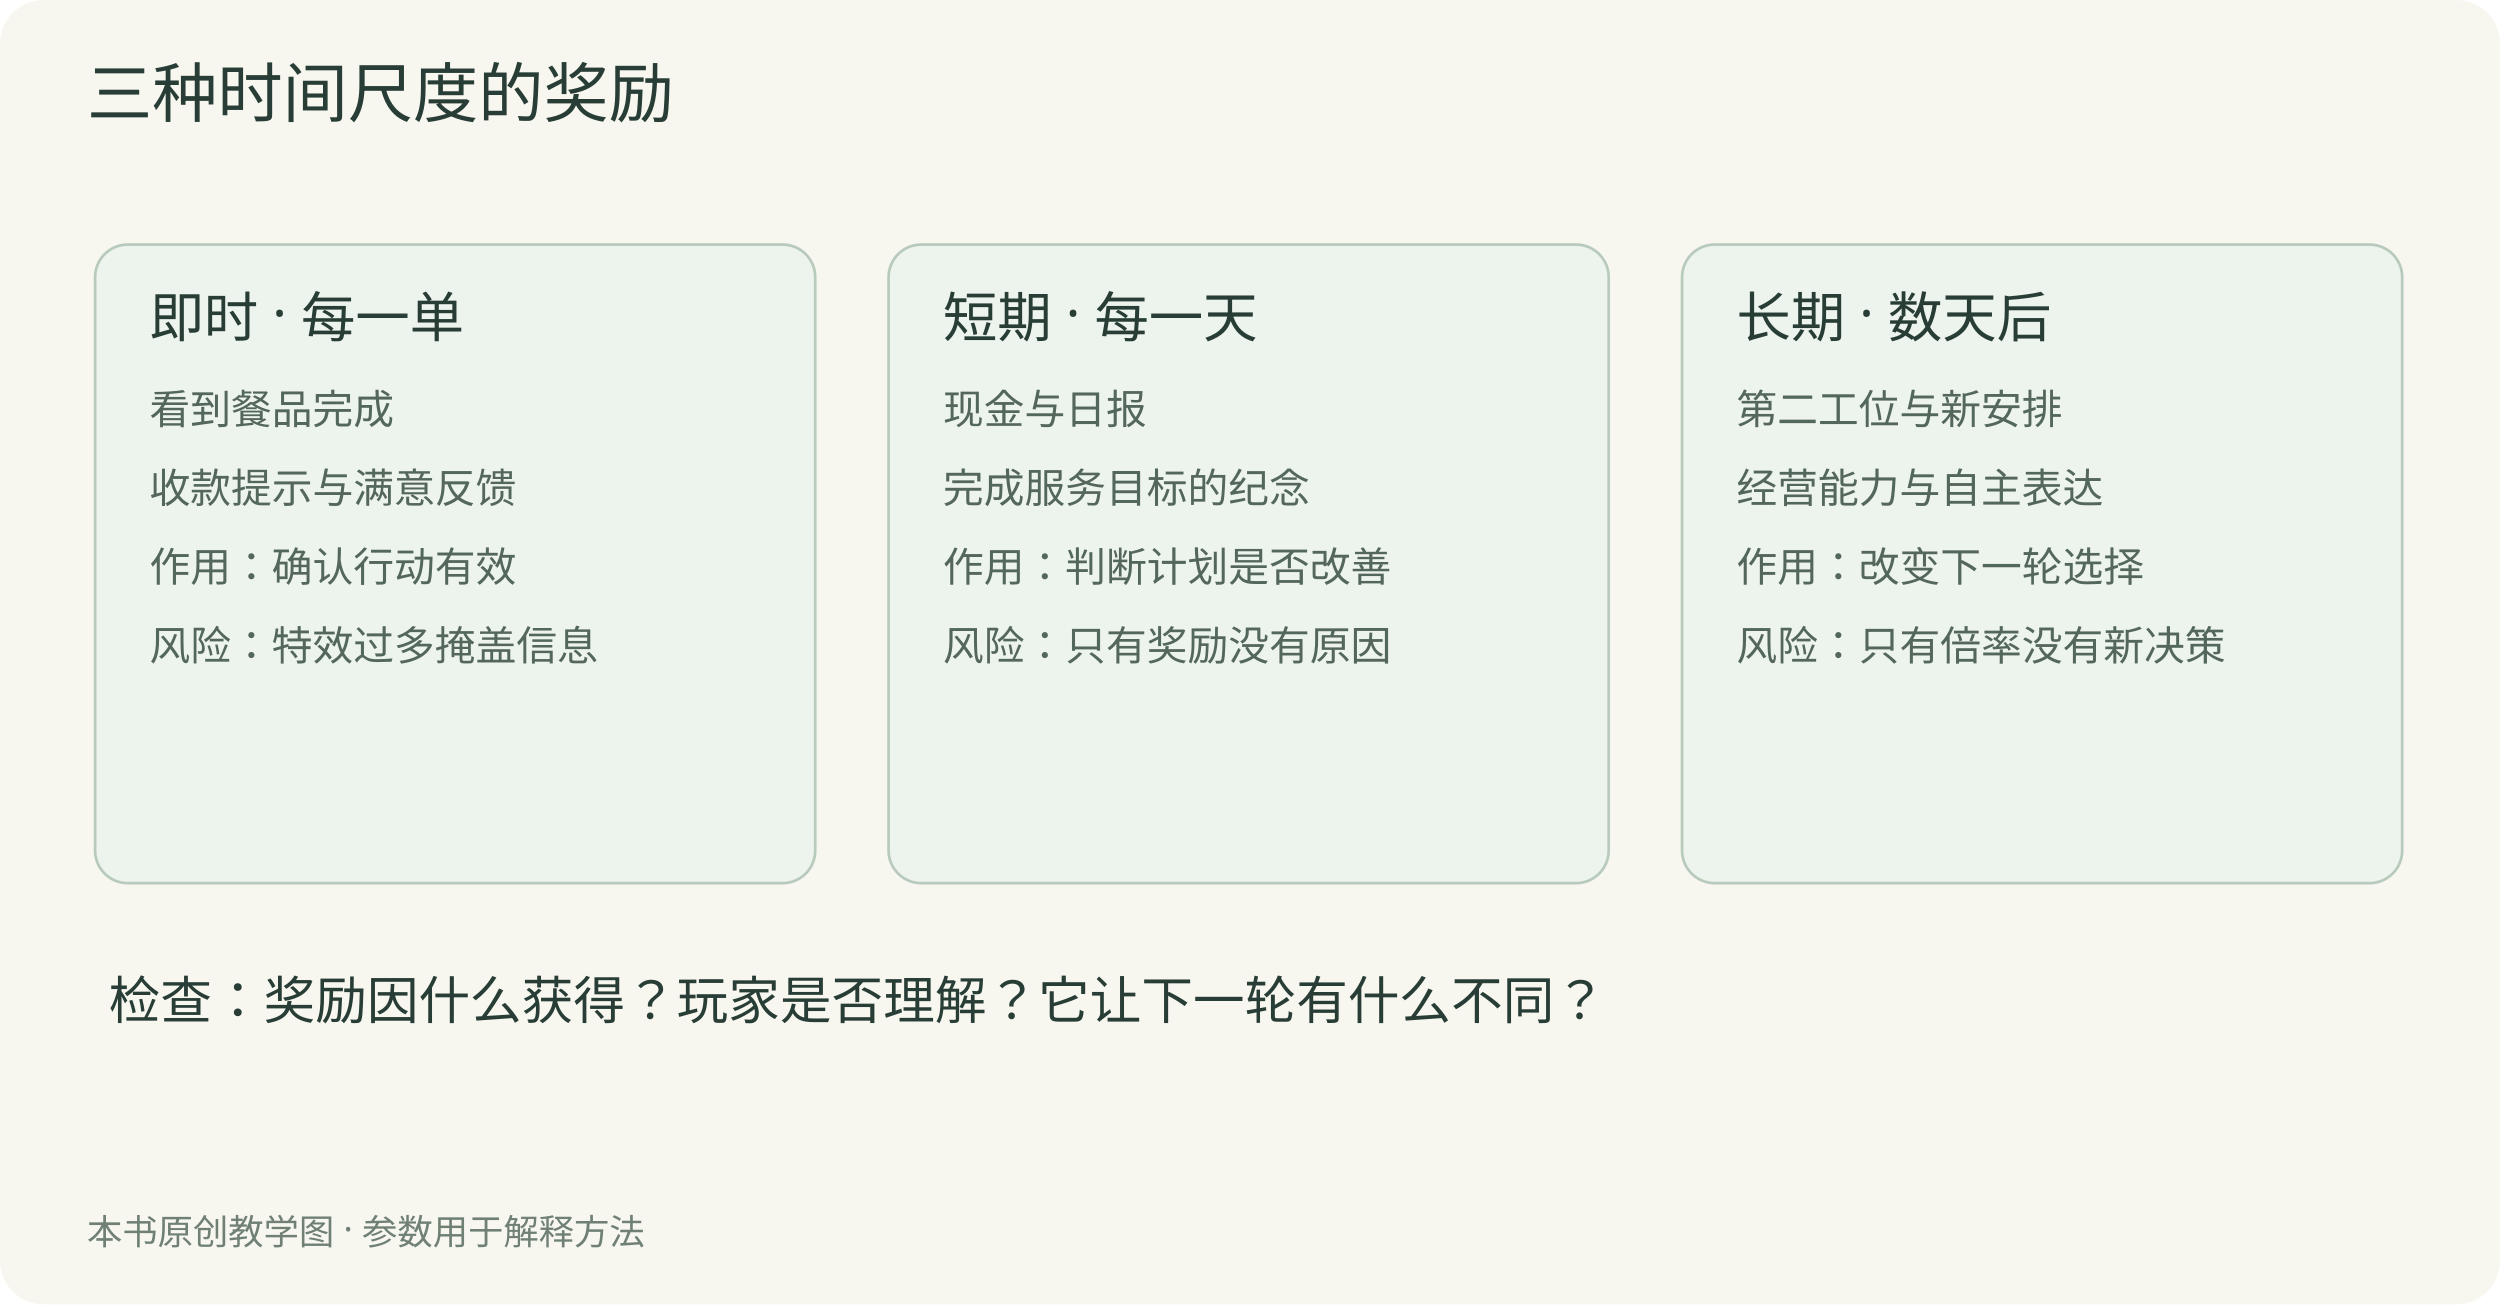
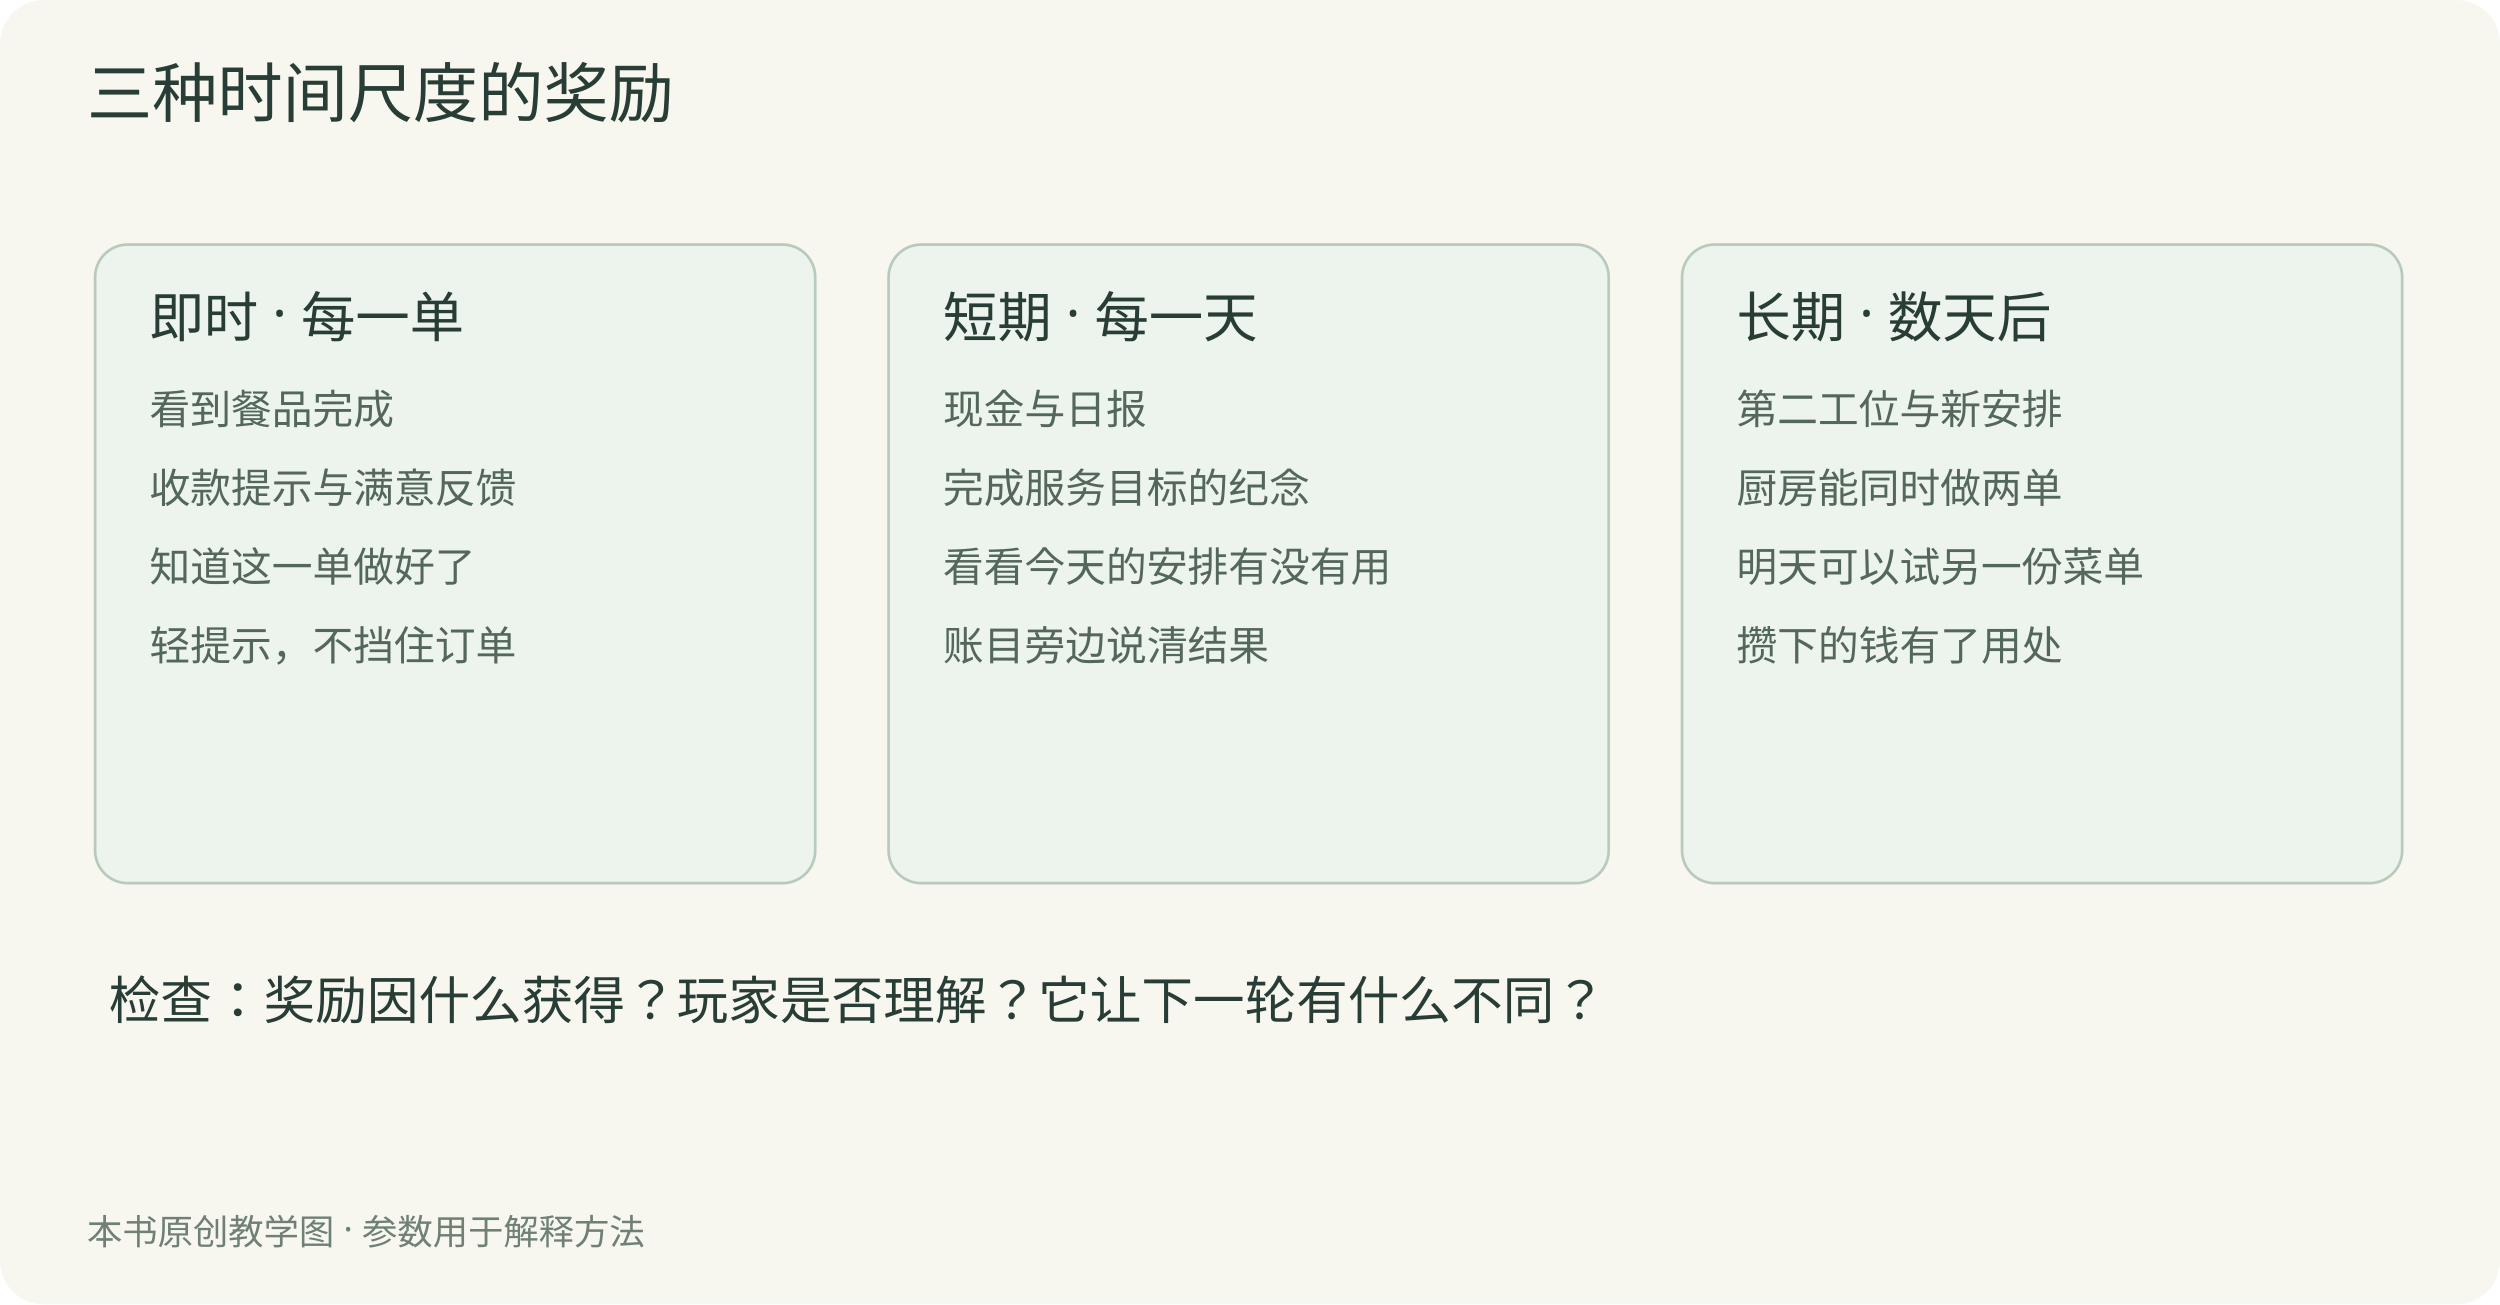
<svg xmlns="http://www.w3.org/2000/svg" viewBox="0 0 920 480" role="img" aria-labelledby="title desc">
  <defs>
    <marker id="a" markerWidth="8" markerHeight="8" refX="7" refY="4" orient="auto">
      <path d="M0 0L8 4L0 8" fill="none" stroke="#6c8777" />
    </marker>
  </defs>
  <rect width="920" height="480" rx="16" fill="#f7f7f0" />
  <g font-family="system-ui, sans-serif">
    <text x="32" y="43" fill="#273d35" font-size="24">三种时间尺度的奖励</text>
    <rect x="35" y="90" width="265" height="235" rx="12" fill="#edf3ed" stroke="#b8cabc" />
    <text x="55" y="124" fill="#273d35" font-size="20">即时 · 每一单</text>
    <text x="55" y="156" fill="#54675c" font-size="15">看到餐品完成</text>
    <text x="55" y="185" fill="#54675c" font-size="15">收款提示与满意反馈</text>
-     <text x="55" y="214" fill="#54675c" font-size="15">作用：确认行动有效</text>
-     <text x="55" y="243" fill="#54675c" font-size="15">风险：特效过多掩盖信息</text>
+     <text x="55" y="214" fill="#54675c" font-size="15">知道这一单做好了</text>
+     <text x="55" y="243" fill="#54675c" font-size="15">轻提示，不挡住订单</text>
    <rect x="327" y="90" width="265" height="235" rx="12" fill="#edf3ed" stroke="#b8cabc" />
    <text x="347" y="124" fill="#273d35" font-size="20">短期 · 每一天</text>
    <text x="347" y="156" fill="#54675c" font-size="15">现金与日报</text>
    <text x="347" y="185" fill="#54675c" font-size="15">完成服务目标的纪念</text>
-     <text x="347" y="214" fill="#54675c" font-size="15">作用：判断计划是否改善</text>
-     <text x="347" y="243" fill="#54675c" font-size="15">风险：只有奖励没有原因</text>
+     <text x="347" y="214" fill="#54675c" font-size="15">看看今天的安排有没有用</text>
+     <text x="347" y="243" fill="#54675c" font-size="15">账目旁边说清结果</text>
    <rect x="619" y="90" width="265" height="235" rx="12" fill="#edf3ed" stroke="#b8cabc" />
    <text x="639" y="124" fill="#273d35" font-size="20">长期 · 数天后</text>
    <text x="639" y="156" fill="#54675c" font-size="15">第二工位与新安排</text>
-     <text x="639" y="185" fill="#54675c" font-size="15">经营能力与自主表达</text>
-     <text x="639" y="214" fill="#54675c" font-size="15">作用：改变下一轮选择</text>
-     <text x="639" y="243" fill="#54675c" font-size="15">风险：只有倍率没有新决策</text>
+     <text x="639" y="185" fill="#54675c" font-size="15">厨房能同时做两单</text>
+     <text x="639" y="214" fill="#54675c" font-size="15">明天可以试另一份菜单</text>
+     <text x="639" y="243" fill="#54675c" font-size="15">攒下的钱有了用处</text>
    <text x="40" y="375" fill="#273d35" font-size="19">检查：奖励因什么获得？玩家是否理解？它让下一轮有什么不同？</text>
    <text x="32" y="458" fill="#708174" font-size="13">本书原创教学图 · 参数用于解释方法</text>
  </g>
</svg>
